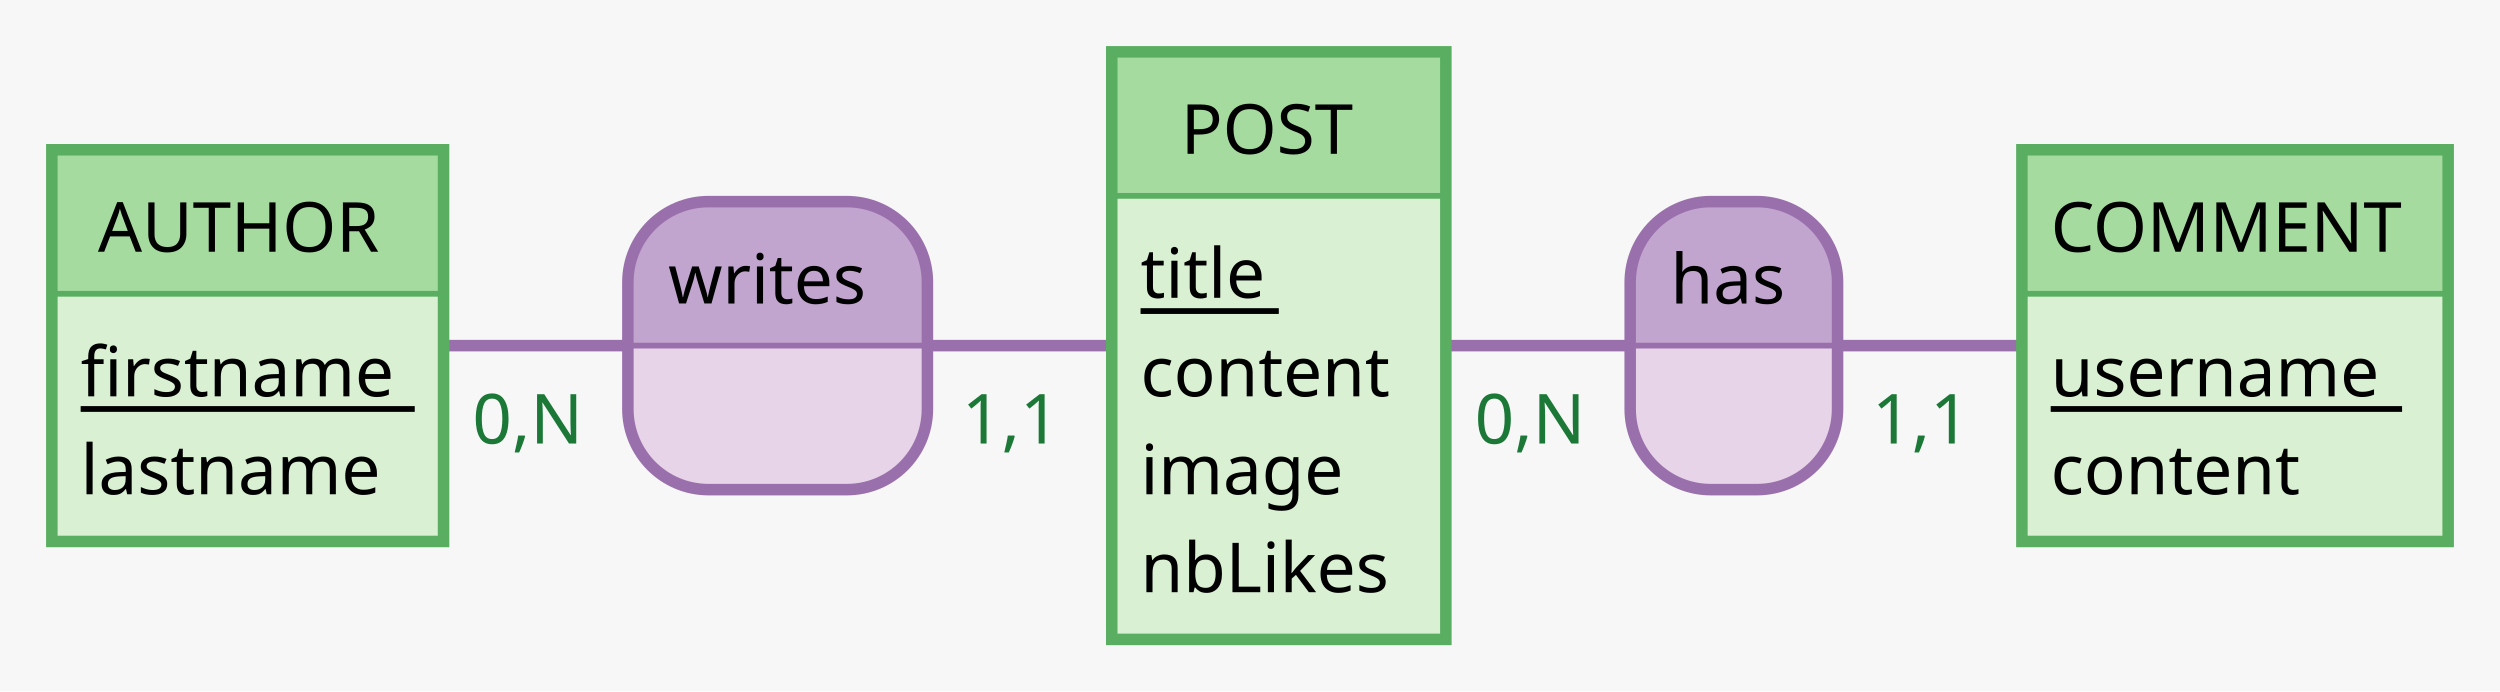
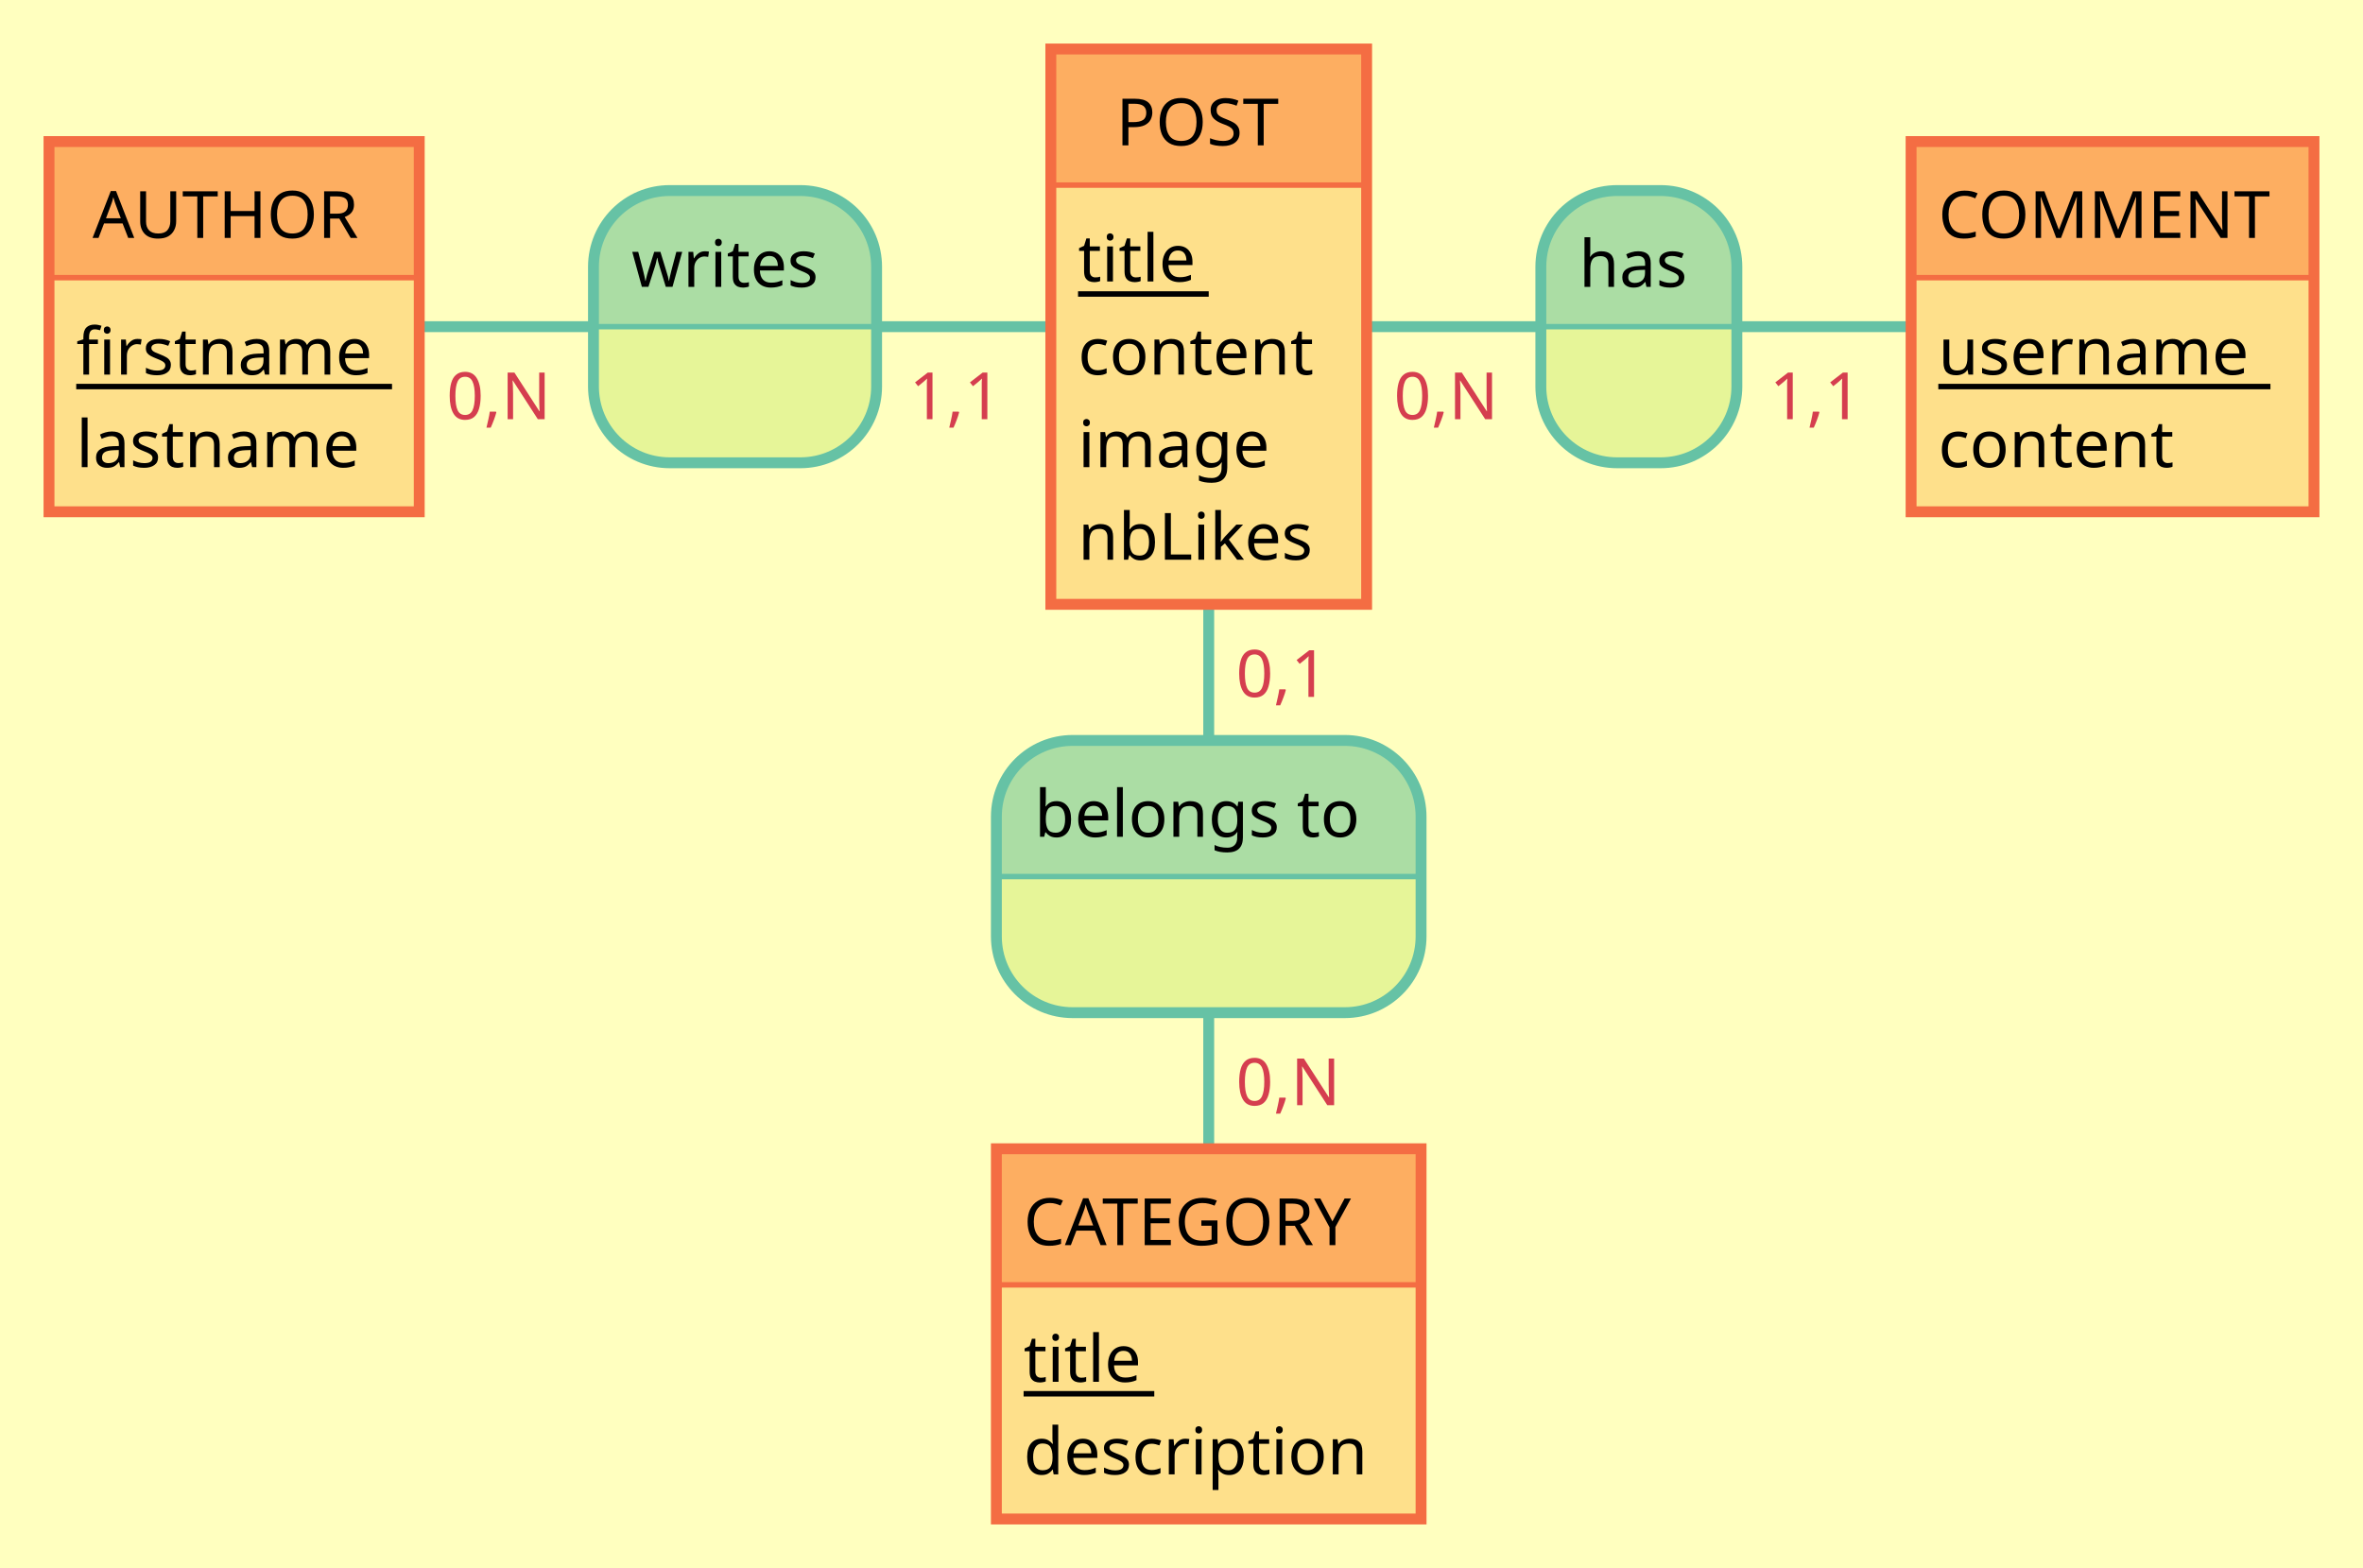
- <svg xmlns="http://www.w3.org/2000/svg" width="434" height="120" view_box="0 0 434 120">\n\n<rect id="frame" x="0" y="0" width="434" height="120" fill="#f7f7f7" stroke="none" stroke-width="0" />
-   <line x1="43" y1="60" x2="135" y2="60" stroke="#9970ab" stroke-width="2" />
-   <text x="82" y="77.0" fill="#1b7837" font-family="Verdana" font-size="12">0,N</text>
-   <line x1="222" y1="60" x2="135" y2="60" stroke="#9970ab" stroke-width="2" />
-   <text x="167" y="77.0" fill="#1b7837" font-family="Verdana" font-size="12">1,1</text>
+ <svg xmlns="http://www.w3.org/2000/svg" width="434" height="288" view_box="0 0 434 288">\n\n<rect id="frame" x="0" y="0" width="434" height="288" fill="#ffffbf" stroke="none" stroke-width="0" />
+   <line x1="43" y1="60" x2="135" y2="60" stroke="#66c2a5" stroke-width="2" />
+   <text x="82" y="77.0" fill="#d53e4f" font-family="Verdana" font-size="12">0,N</text>
+   <line x1="222" y1="60" x2="135" y2="60" stroke="#66c2a5" stroke-width="2" />
+   <text x="167" y="77.0" fill="#d53e4f" font-family="Verdana" font-size="12">1,1</text>
  <g id="association-writes">
-     <path d="M 147 35 a 14 14 90 0 1 14 14 V 60 h -52 V 49 a 14 14 90 0 1 14 -14" fill="#c2a5cf" stroke="#c2a5cf" stroke-width="0" />
-     <path d="M 161 60.0 v 11 a 14 14 90 0 1 -14 14 H 123 a 14 14 90 0 1 -14 -14 V 60.0 H 52" fill="#e7d4e8" stroke="#e7d4e8" stroke-width="0" />
-     <rect x="109" y="35" width="52" height="50" fill="none" rx="14" stroke="#9970ab" stroke-width="2" />
-     <line x1="109" y1="60" x2="161" y2="60" stroke="#9970ab" stroke-width="1" />
+     <path d="M 147 35 a 14 14 90 0 1 14 14 V 60 h -52 V 49 a 14 14 90 0 1 14 -14" fill="#abdda4" stroke="#abdda4" stroke-width="0" />
+     <path d="M 161 60.0 v 11 a 14 14 90 0 1 -14 14 H 123 a 14 14 90 0 1 -14 -14 V 60.0 H 52" fill="#e6f598" stroke="#e6f598" stroke-width="0" />
+     <rect x="109" y="35" width="52" height="50" fill="none" rx="14" stroke="#66c2a5" stroke-width="2" />
+     <line x1="109" y1="60" x2="161" y2="60" stroke="#66c2a5" stroke-width="1" />
    <text x="116" y="52.7" fill="#000000" font-family="Verdana" font-size="12">writes</text>
  </g>
-   <line x1="222" y1="60" x2="301" y2="60" stroke="#9970ab" stroke-width="2" />
-   <text x="256" y="77.0" fill="#1b7837" font-family="Verdana" font-size="12">0,N</text>
-   <line x1="388" y1="60" x2="301" y2="60" stroke="#9970ab" stroke-width="2" />
-   <text x="325" y="77.0" fill="#1b7837" font-family="Verdana" font-size="12">1,1</text>
+   <line x1="222" y1="60" x2="301" y2="60" stroke="#66c2a5" stroke-width="2" />
+   <text x="256" y="77.0" fill="#d53e4f" font-family="Verdana" font-size="12">0,N</text>
+   <line x1="388" y1="60" x2="301" y2="60" stroke="#66c2a5" stroke-width="2" />
+   <text x="325" y="77.0" fill="#d53e4f" font-family="Verdana" font-size="12">1,1</text>
  <g id="association-has">
-     <path d="M 305 35 a 14 14 90 0 1 14 14 V 60 h -36 V 49 a 14 14 90 0 1 14 -14" fill="#c2a5cf" stroke="#c2a5cf" stroke-width="0" />
-     <path d="M 319 60.0 v 11 a 14 14 90 0 1 -14 14 H 297 a 14 14 90 0 1 -14 -14 V 60.0 H 36" fill="#e7d4e8" stroke="#e7d4e8" stroke-width="0" />
-     <rect x="283" y="35" width="36" height="50" fill="none" rx="14" stroke="#9970ab" stroke-width="2" />
-     <line x1="283" y1="60" x2="319" y2="60" stroke="#9970ab" stroke-width="1" />
+     <path d="M 305 35 a 14 14 90 0 1 14 14 V 60 h -36 V 49 a 14 14 90 0 1 14 -14" fill="#abdda4" stroke="#abdda4" stroke-width="0" />
+     <path d="M 319 60.0 v 11 a 14 14 90 0 1 -14 14 H 297 a 14 14 90 0 1 -14 -14 V 60.0 H 36" fill="#e6f598" stroke="#e6f598" stroke-width="0" />
+     <rect x="283" y="35" width="36" height="50" fill="none" rx="14" stroke="#66c2a5" stroke-width="2" />
+     <line x1="283" y1="60" x2="319" y2="60" stroke="#66c2a5" stroke-width="1" />
    <text x="290" y="52.7" fill="#000000" font-family="Verdana" font-size="12">has</text>
+   </g>
+   <line x1="222" y1="60" x2="222" y2="161" stroke="#66c2a5" stroke-width="2" />
+   <text x="227.0" y="128" fill="#d53e4f" font-family="Verdana" font-size="12">0,1</text>
+   <line x1="222" y1="245" x2="222" y2="161" stroke="#66c2a5" stroke-width="2" />
+   <text x="227.0" y="203" fill="#d53e4f" font-family="Verdana" font-size="12">0,N</text>
+   <g id="association-belongs to">
+     <path d="M 247 136 a 14 14 90 0 1 14 14 V 161 h -78 V 150 a 14 14 90 0 1 14 -14" fill="#abdda4" stroke="#abdda4" stroke-width="0" />
+     <path d="M 261 161.0 v 11 a 14 14 90 0 1 -14 14 H 197 a 14 14 90 0 1 -14 -14 V 161.0 H 78" fill="#e6f598" stroke="#e6f598" stroke-width="0" />
+     <rect x="183" y="136" width="78" height="50" fill="none" rx="14" stroke="#66c2a5" stroke-width="2" />
+     <line x1="183" y1="161" x2="261" y2="161" stroke="#66c2a5" stroke-width="1" />
+     <text x="190" y="153.7" fill="#000000" font-family="Verdana" font-size="12">belongs to</text>
  </g>
  <g id="entity-COMMENT">
    <g id="frame-COMMENT">
-       <rect x="351" y="26" width="74" height="25" fill="#a6dba0" stroke="#a6dba0" stroke-width="0" />
-       <rect x="351" y="51.0" width="74" height="43" fill="#d9f0d3" stroke="#d9f0d3" stroke-width="0" />
-       <rect x="351" y="26" width="74" height="68" fill="none" stroke="#5aae61" stroke-width="2" />
-       <line x1="351" y1="51" x2="425" y2="51" stroke="#5aae61" stroke-width="1" />
+       <rect x="351" y="26" width="74" height="25" fill="#fdae61" stroke="#fdae61" stroke-width="0" />
+       <rect x="351" y="51.0" width="74" height="43" fill="#fee08b" stroke="#fee08b" stroke-width="0" />
+       <rect x="351" y="26" width="74" height="68" fill="none" stroke="#f46d43" stroke-width="2" />
+       <line x1="351" y1="51" x2="425" y2="51" stroke="#f46d43" stroke-width="1" />
    </g>
    <text x="356" y="43.7" fill="#000000" font-family="Verdana" font-size="12">COMMENT</text>
    <text x="356" y="68.8" fill="#000000" font-family="Verdana" font-size="12">username</text>
    <line x1="356" y1="71" x2="417" y2="71" stroke="#000000" stroke-width="1" />
    <text x="356" y="85.8" fill="#000000" font-family="Verdana" font-size="12">content</text>
  </g>
+   <g id="entity-CATEGORY">
+     <g id="frame-CATEGORY">
+       <rect x="183" y="211" width="78" height="25" fill="#fdae61" stroke="#fdae61" stroke-width="0" />
+       <rect x="183" y="236.0" width="78" height="43" fill="#fee08b" stroke="#fee08b" stroke-width="0" />
+       <rect x="183" y="211" width="78" height="68" fill="none" stroke="#f46d43" stroke-width="2" />
+       <line x1="183" y1="236" x2="261" y2="236" stroke="#f46d43" stroke-width="1" />
+     </g>
+     <text x="188" y="228.7" fill="#000000" font-family="Verdana" font-size="12">CATEGORY</text>
+     <text x="188" y="253.8" fill="#000000" font-family="Verdana" font-size="12">title</text>
+     <line x1="188" y1="256" x2="212" y2="256" stroke="#000000" stroke-width="1" />
+     <text x="188" y="270.8" fill="#000000" font-family="Verdana" font-size="12">description</text>
+   </g>
  <g id="entity-POST">
    <g id="frame-POST">
-       <rect x="193" y="9" width="58" height="25" fill="#a6dba0" stroke="#a6dba0" stroke-width="0" />
-       <rect x="193" y="34.0" width="58" height="77" fill="#d9f0d3" stroke="#d9f0d3" stroke-width="0" />
-       <rect x="193" y="9" width="58" height="102" fill="none" stroke="#5aae61" stroke-width="2" />
-       <line x1="193" y1="34" x2="251" y2="34" stroke="#5aae61" stroke-width="1" />
+       <rect x="193" y="9" width="58" height="25" fill="#fdae61" stroke="#fdae61" stroke-width="0" />
+       <rect x="193" y="34.0" width="58" height="77" fill="#fee08b" stroke="#fee08b" stroke-width="0" />
+       <rect x="193" y="9" width="58" height="102" fill="none" stroke="#f46d43" stroke-width="2" />
+       <line x1="193" y1="34" x2="251" y2="34" stroke="#f46d43" stroke-width="1" />
    </g>
    <text x="205" y="26.7" fill="#000000" font-family="Verdana" font-size="12">POST</text>
    <text x="198" y="51.7" fill="#000000" font-family="Verdana" font-size="12">title</text>
    <line x1="198" y1="54" x2="222" y2="54" stroke="#000000" stroke-width="1" />
    <text x="198" y="68.8" fill="#000000" font-family="Verdana" font-size="12">content</text>
    <text x="198" y="85.8" fill="#000000" font-family="Verdana" font-size="12">image</text>
    <text x="198" y="102.8" fill="#000000" font-family="Verdana" font-size="12">nbLikes</text>
  </g>
  <g id="entity-AUTHOR">
    <g id="frame-AUTHOR">
-       <rect x="9" y="26" width="68" height="25" fill="#a6dba0" stroke="#a6dba0" stroke-width="0" />
-       <rect x="9" y="51.0" width="68" height="43" fill="#d9f0d3" stroke="#d9f0d3" stroke-width="0" />
-       <rect x="9" y="26" width="68" height="68" fill="none" stroke="#5aae61" stroke-width="2" />
-       <line x1="9" y1="51" x2="77" y2="51" stroke="#5aae61" stroke-width="1" />
+       <rect x="9" y="26" width="68" height="25" fill="#fdae61" stroke="#fdae61" stroke-width="0" />
+       <rect x="9" y="51.0" width="68" height="43" fill="#fee08b" stroke="#fee08b" stroke-width="0" />
+       <rect x="9" y="26" width="68" height="68" fill="none" stroke="#f46d43" stroke-width="2" />
+       <line x1="9" y1="51" x2="77" y2="51" stroke="#f46d43" stroke-width="1" />
    </g>
    <text x="17" y="43.7" fill="#000000" font-family="Verdana" font-size="12">AUTHOR</text>
    <text x="14" y="68.8" fill="#000000" font-family="Verdana" font-size="12">firstname</text>
    <line x1="14" y1="71" x2="72" y2="71" stroke="#000000" stroke-width="1" />
    <text x="14" y="85.8" fill="#000000" font-family="Verdana" font-size="12">lastname</text>
  </g>
</svg>
